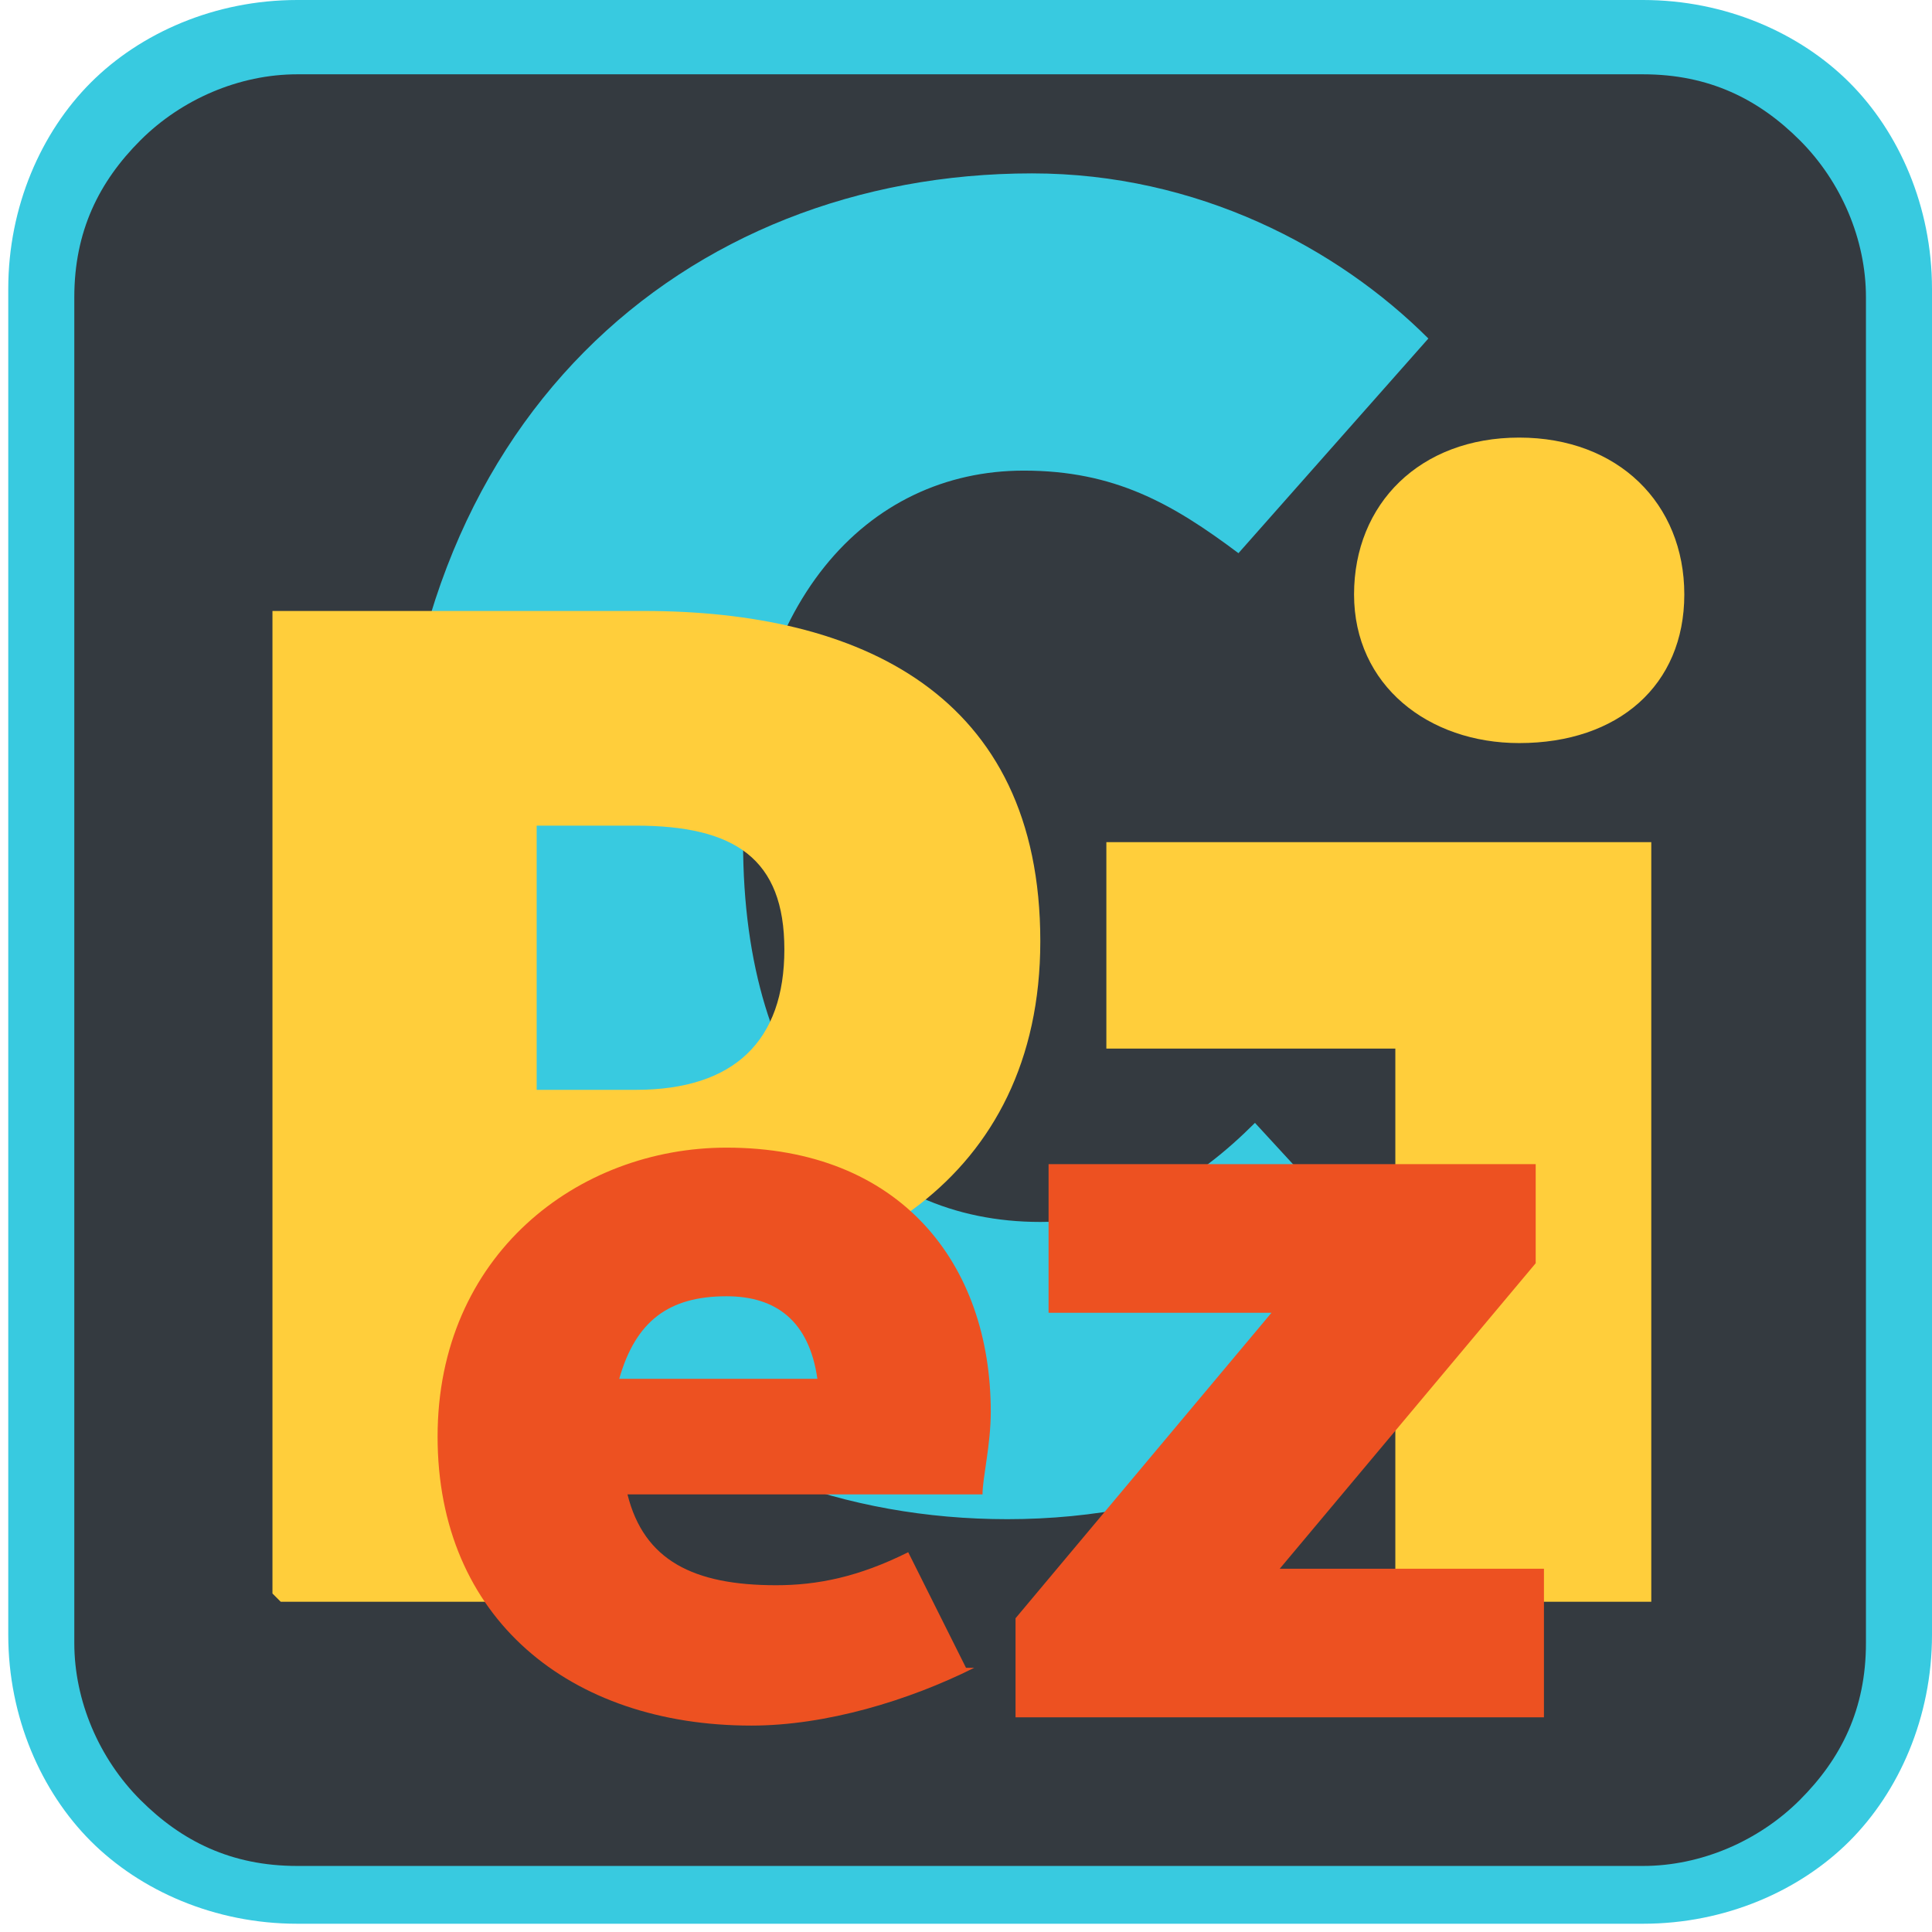
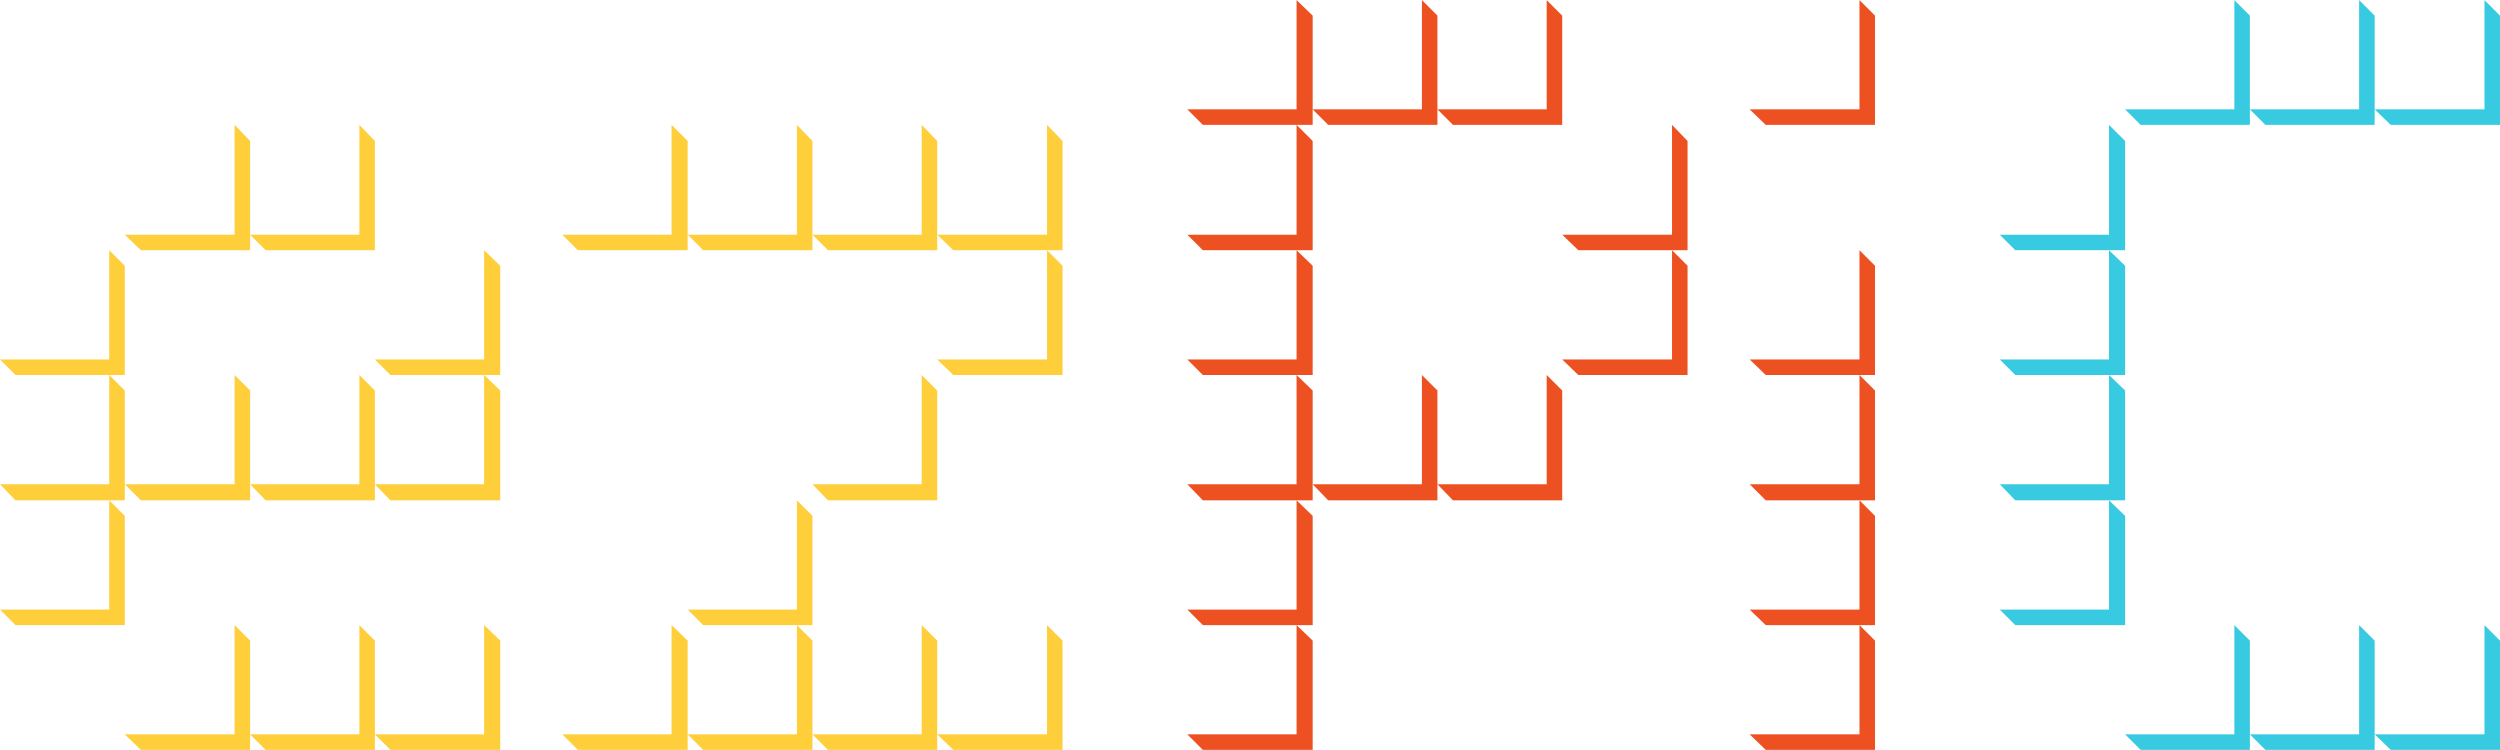
- <svg xmlns="http://www.w3.org/2000/svg" xml:space="preserve" width="25mm" height="25mm" version="1.1" shape-rendering="geometricPrecision" text-rendering="geometricPrecision" image-rendering="optimizeQuality" fill-rule="evenodd" clip-rule="evenodd" viewBox="0 0 234 234">
+ <svg xmlns="http://www.w3.org/2000/svg" xml:space="preserve" width="50mm" height="15mm" version="1.1" style="shape-rendering:geometricPrecision; text-rendering:geometricPrecision; image-rendering:optimizeQuality; fill-rule:evenodd; clip-rule:evenodd" viewBox="0 0 4348 1304">
+   <defs>
+     <style type="text/css">
+    
+     .fil1 {fill:#38CAE0}
+     .fil0 {fill:#ED5121}
+     .fil2 {fill:#FFCE3B}
+    
+   </style>
+   </defs>
  <g id="Ebene_x0020_1">
-     <path fill="#38CAE0" fill-rule="nonzero" d="M36 0l163 0c10,0 19,4 25,10 6,6 10,15 10,25l0 163c0,10 -4,19 -10,25 -6,6 -15,10 -25,10l-163 0c-10,0 -19,-4 -25,-10 -6,-6 -10,-15 -10,-25l0 -163c0,-10 4,-19 10,-25 6,-6 15,-10 25,-10z" />
-     <path fill="#343A40" fill-rule="nonzero" d="M199 9l-163 0c-7,0 -14,3 -19,8 -5,5 -8,11 -8,19l0 163c0,7 3,14 8,19 5,5 11,8 19,8l163 0c7,0 14,-3 19,-8 5,-5 8,-11 8,-19l0 -163c0,-7 -3,-14 -8,-19 -5,-5 -11,-8 -19,-8z" />
-     <path fill="#38CAE0" fill-rule="nonzero" d="M122 184c21,0 40,-8 53,-23l-23 -25c-7,7 -15,12 -26,12 -21,0 -36,-16 -36,-46 0,-29 15,-45 34,-45 11,0 18,4 26,10l23 -26c-11,-11 -28,-20 -48,-20 -42,0 -77,30 -77,83 0,53 35,80 74,80l0 0 0 0z" />
-     <path fill="#FFCE3B" fill-rule="nonzero" d="M34 194l31 0 0 -38 13 0c25,0 48,-13 48,-42 0,-30 -22,-40 -48,-40l-45 0 0 119 0 0zm31 -63l0 -31 12 0c12,0 18,4 18,15 0,11 -6,17 -18,17l-12 0zm104 63l31 0 0 -92 -66 0 0 25 35 0 0 67 0 0zm15 -104c12,0 20,-7 20,-18 0,-11 -8,-19 -20,-19 -12,0 -20,8 -20,19 0,11 9,18 20,18z" />
-     <path fill="#ED5121" fill-rule="nonzero" d="M117 202l-7 -14c-6,3 -11,4 -16,4 -10,0 -16,-3 -18,-11l43 0c0,-2 1,-6 1,-10 0,-18 -11,-32 -32,-32 -18,0 -35,13 -35,35 0,22 16,35 38,35l0 0c9,0 19,-3 27,-7zm-29 -45c6,0 10,3 11,10l-24 0c2,-7 6,-10 13,-10l0 0zm35 51l64 0 0 -18 -32 0 31 -37 0 -12 -59 0 0 18 27 0 -31 37 0 12z" />
+     <polygon class="fil0" points="2255,190 2255,0 2283,27 2283,217 2092,217 2065,190 " />
+     <polygon class="fil0" points="2255,408 2255,217 2283,245 2283,435 2092,435 2065,408 " />
+     <polygon class="fil0" points="2255,625 2255,435 2283,462 2283,652 2092,652 2065,625 " />
+     <polygon class="fil0" points="2255,842 2255,652 2283,679 2283,870 2092,870 2065,842 " />
+     <polygon class="fil0" points="2255,1060 2255,870 2283,897 2283,1087 2092,1087 2065,1060 " />
+     <polygon class="fil0" points="2255,1277 2255,1087 2283,1114 2283,1304 2092,1304 2065,1277 " />
+     <polygon class="fil0" points="2473,190 2473,0 2500,27 2500,217 2310,217 2283,190 " />
+     <polygon class="fil0" points="2690,190 2690,0 2717,27 2717,217 2527,217 2500,190 " />
+     <polygon class="fil0" points="2908,408 2908,217 2935,245 2935,435 2745,435 2717,408 " />
+     <polygon class="fil0" points="2908,625 2908,435 2935,462 2935,652 2745,652 2717,625 " />
+     <polygon class="fil0" points="2690,842 2690,652 2717,679 2717,870 2527,870 2500,842 " />
+     <polygon class="fil0" points="2473,842 2473,652 2500,679 2500,870 2310,870 2283,842 " />
+     <polygon class="fil0" points="3234,190 3234,0 3261,27 3261,217 3071,217 3043,190 " />
+     <polygon class="fil0" points="3234,625 3234,435 3261,462 3261,652 3071,652 3043,625 " />
+     <polygon class="fil0" points="3234,842 3234,652 3261,679 3261,870 3071,870 3043,842 " />
+     <polygon class="fil0" points="3234,1060 3234,870 3261,897 3261,1087 3071,1087 3043,1060 " />
+     <polygon class="fil0" points="3234,1277 3234,1087 3261,1114 3261,1304 3071,1304 3043,1277 " />
+     <polygon class="fil1" points="3668,408 3668,217 3696,245 3696,435 3505,435 3478,408 " />
+     <polygon class="fil1" points="3668,625 3668,435 3696,462 3696,652 3505,652 3478,625 " />
+     <polygon class="fil1" points="3668,842 3668,652 3696,679 3696,870 3505,870 3478,842 " />
+     <polygon class="fil1" points="3668,1060 3668,870 3696,897 3696,1087 3505,1087 3478,1060 " />
+     <polygon class="fil1" points="3886,190 3886,0 3913,27 3913,217 3723,217 3696,190 " />
+     <polygon class="fil1" points="4103,190 4103,0 4130,27 4130,217 3940,217 3913,190 " />
+     <polygon class="fil1" points="3886,1277 3886,1087 3913,1114 3913,1304 3723,1304 3696,1277 " />
+     <polygon class="fil1" points="4103,1277 4103,1087 4130,1114 4130,1304 3940,1304 3913,1277 " />
+     <polygon class="fil1" points="4321,190 4321,0 4348,27 4348,217 4158,217 4130,190 " />
+     <polygon class="fil1" points="4321,1277 4321,1087 4348,1114 4348,1304 4158,1304 4130,1277 " />
+     <polygon class="fil2" points="1386,1277 1386,1087 1413,1114 1413,1304 1223,1304 1196,1277 " />
+     <polygon class="fil2" points="1603,1277 1603,1087 1630,1114 1630,1304 1440,1304 1413,1277 " />
+     <polygon class="fil2" points="1821,1277 1821,1087 1848,1114 1848,1304 1658,1304 1630,1277 " />
+     <polygon class="fil2" points="408,1277 408,1087 435,1114 435,1304 245,1304 217,1277 " />
+     <polygon class="fil2" points="625,1277 625,1087 652,1114 652,1304 462,1304 435,1277 " />
+     <polygon class="fil2" points="842,1277 842,1087 870,1114 870,1304 679,1304 652,1277 " />
+     <polygon class="fil2" points="1168,1277 1168,1087 1196,1114 1196,1304 1005,1304 978,1277 " />
+     <polygon class="fil2" points="1386,408 1386,217 1413,245 1413,435 1223,435 1196,408 " />
+     <polygon class="fil2" points="1603,408 1603,217 1630,245 1630,435 1440,435 1413,408 " />
+     <polygon class="fil2" points="1821,408 1821,217 1848,245 1848,435 1658,435 1630,408 " />
+     <polygon class="fil2" points="1168,408 1168,217 1196,245 1196,435 1005,435 978,408 " />
+     <polygon class="fil2" points="408,842 408,652 435,679 435,870 245,870 217,842 " />
+     <polygon class="fil2" points="625,842 625,652 652,679 652,870 462,870 435,842 " />
+     <polygon class="fil2" points="842,842 842,652 870,679 870,870 679,870 652,842 " />
+     <polygon class="fil2" points="190,842 190,652 217,679 217,870 27,870 0,842 " />
+     <polygon class="fil2" points="1386,1060 1386,870 1413,897 1413,1087 1223,1087 1196,1060 " />
+     <polygon class="fil2" points="1603,842 1603,652 1630,679 1630,870 1440,870 1413,842 " />
+     <polygon class="fil2" points="1821,625 1821,435 1848,462 1848,652 1658,652 1630,625 " />
+     <polygon class="fil2" points="408,408 408,217 435,245 435,435 245,435 217,408 " />
+     <polygon class="fil2" points="625,408 625,217 652,245 652,435 462,435 435,408 " />
+     <polygon class="fil2" points="842,625 842,435 870,462 870,652 679,652 652,625 " />
+     <polygon class="fil2" points="190,625 190,435 217,462 217,652 27,652 0,625 " />
+     <polygon class="fil2" points="190,1060 190,870 217,897 217,1087 27,1087 0,1060 " />
  </g>
</svg>
